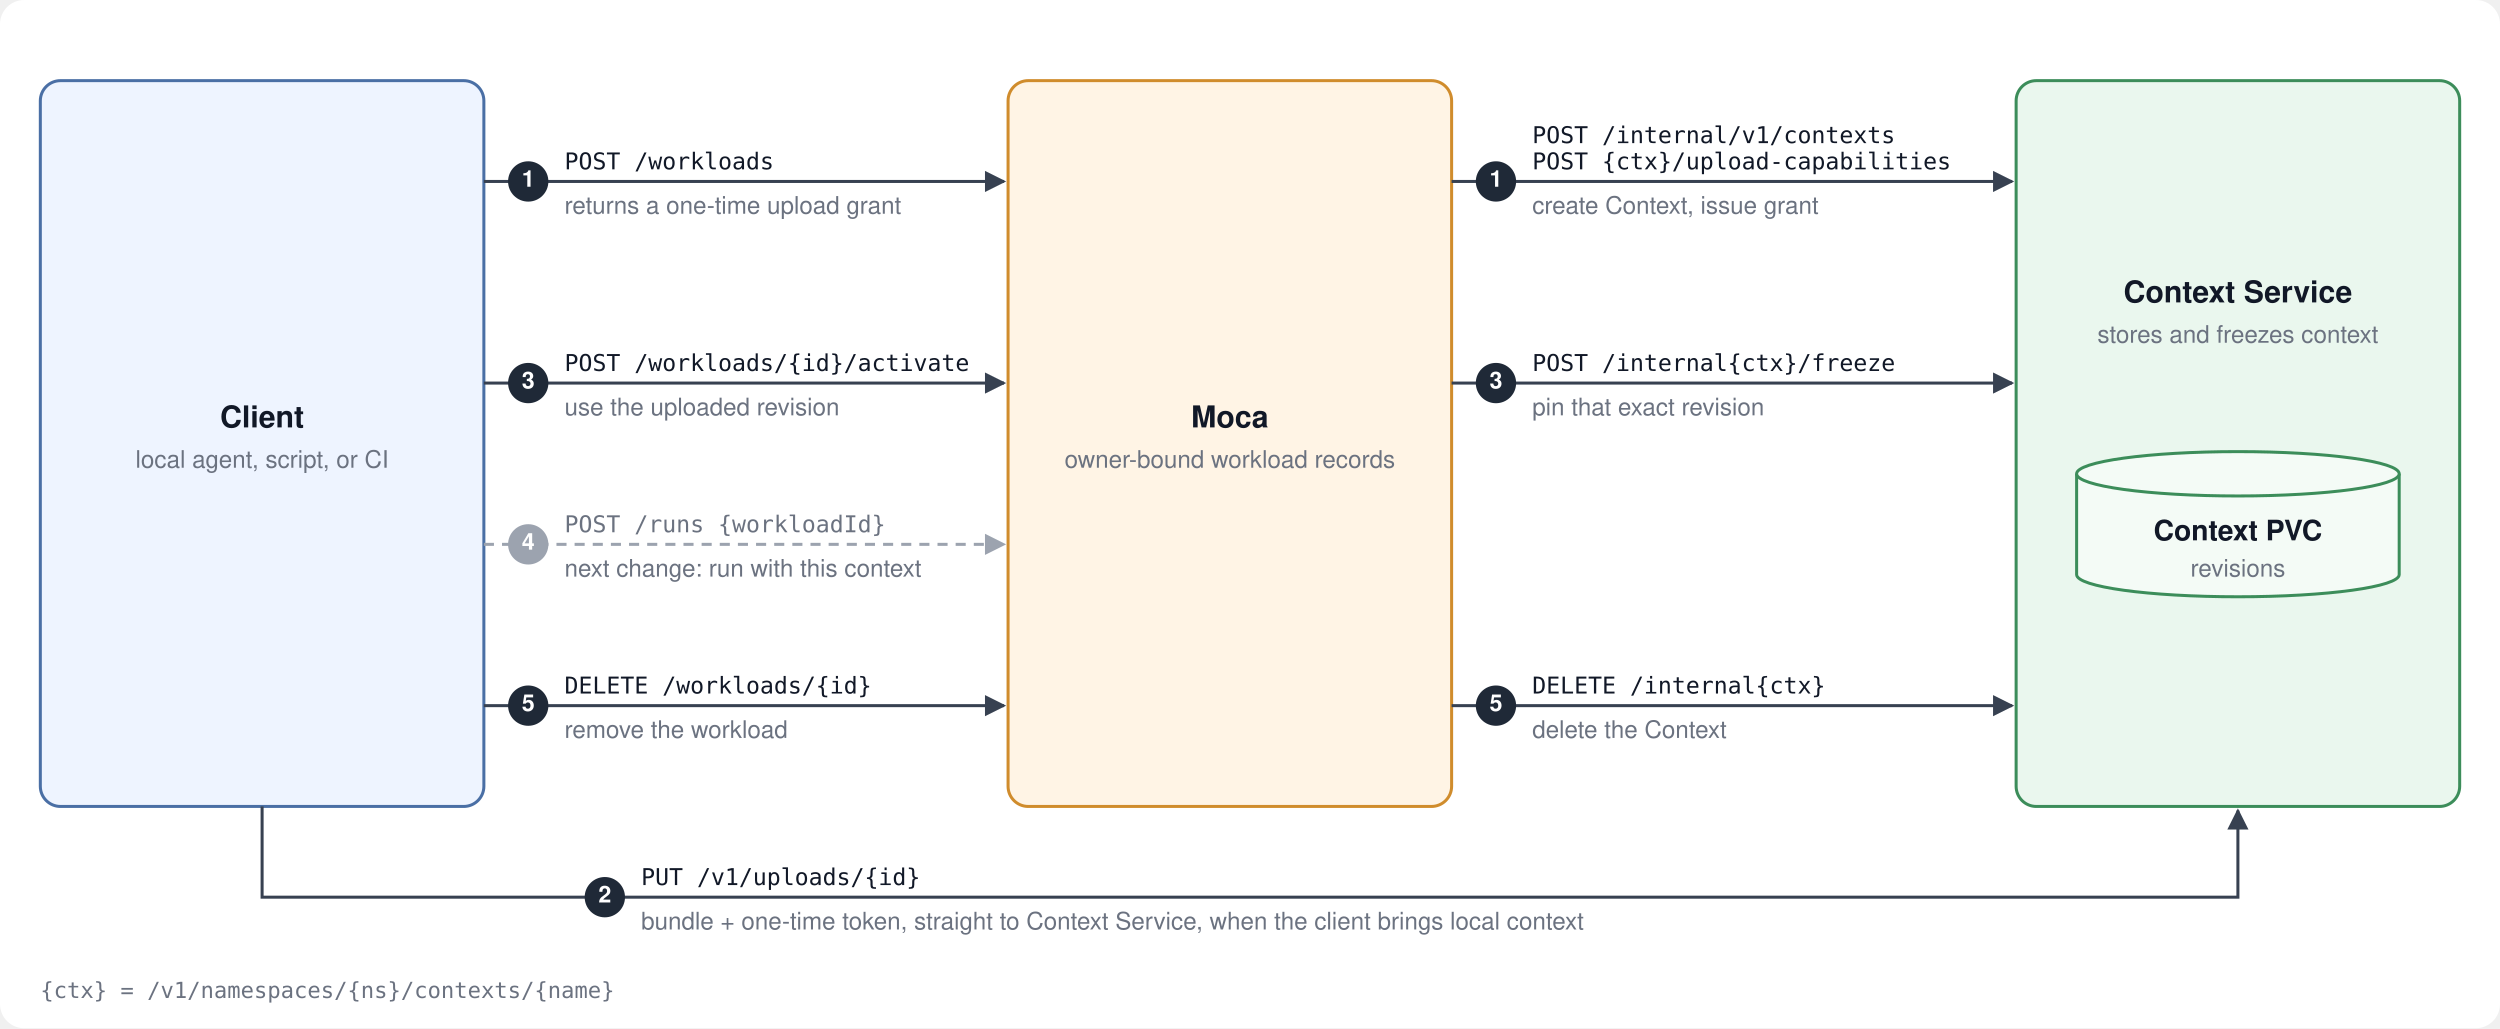
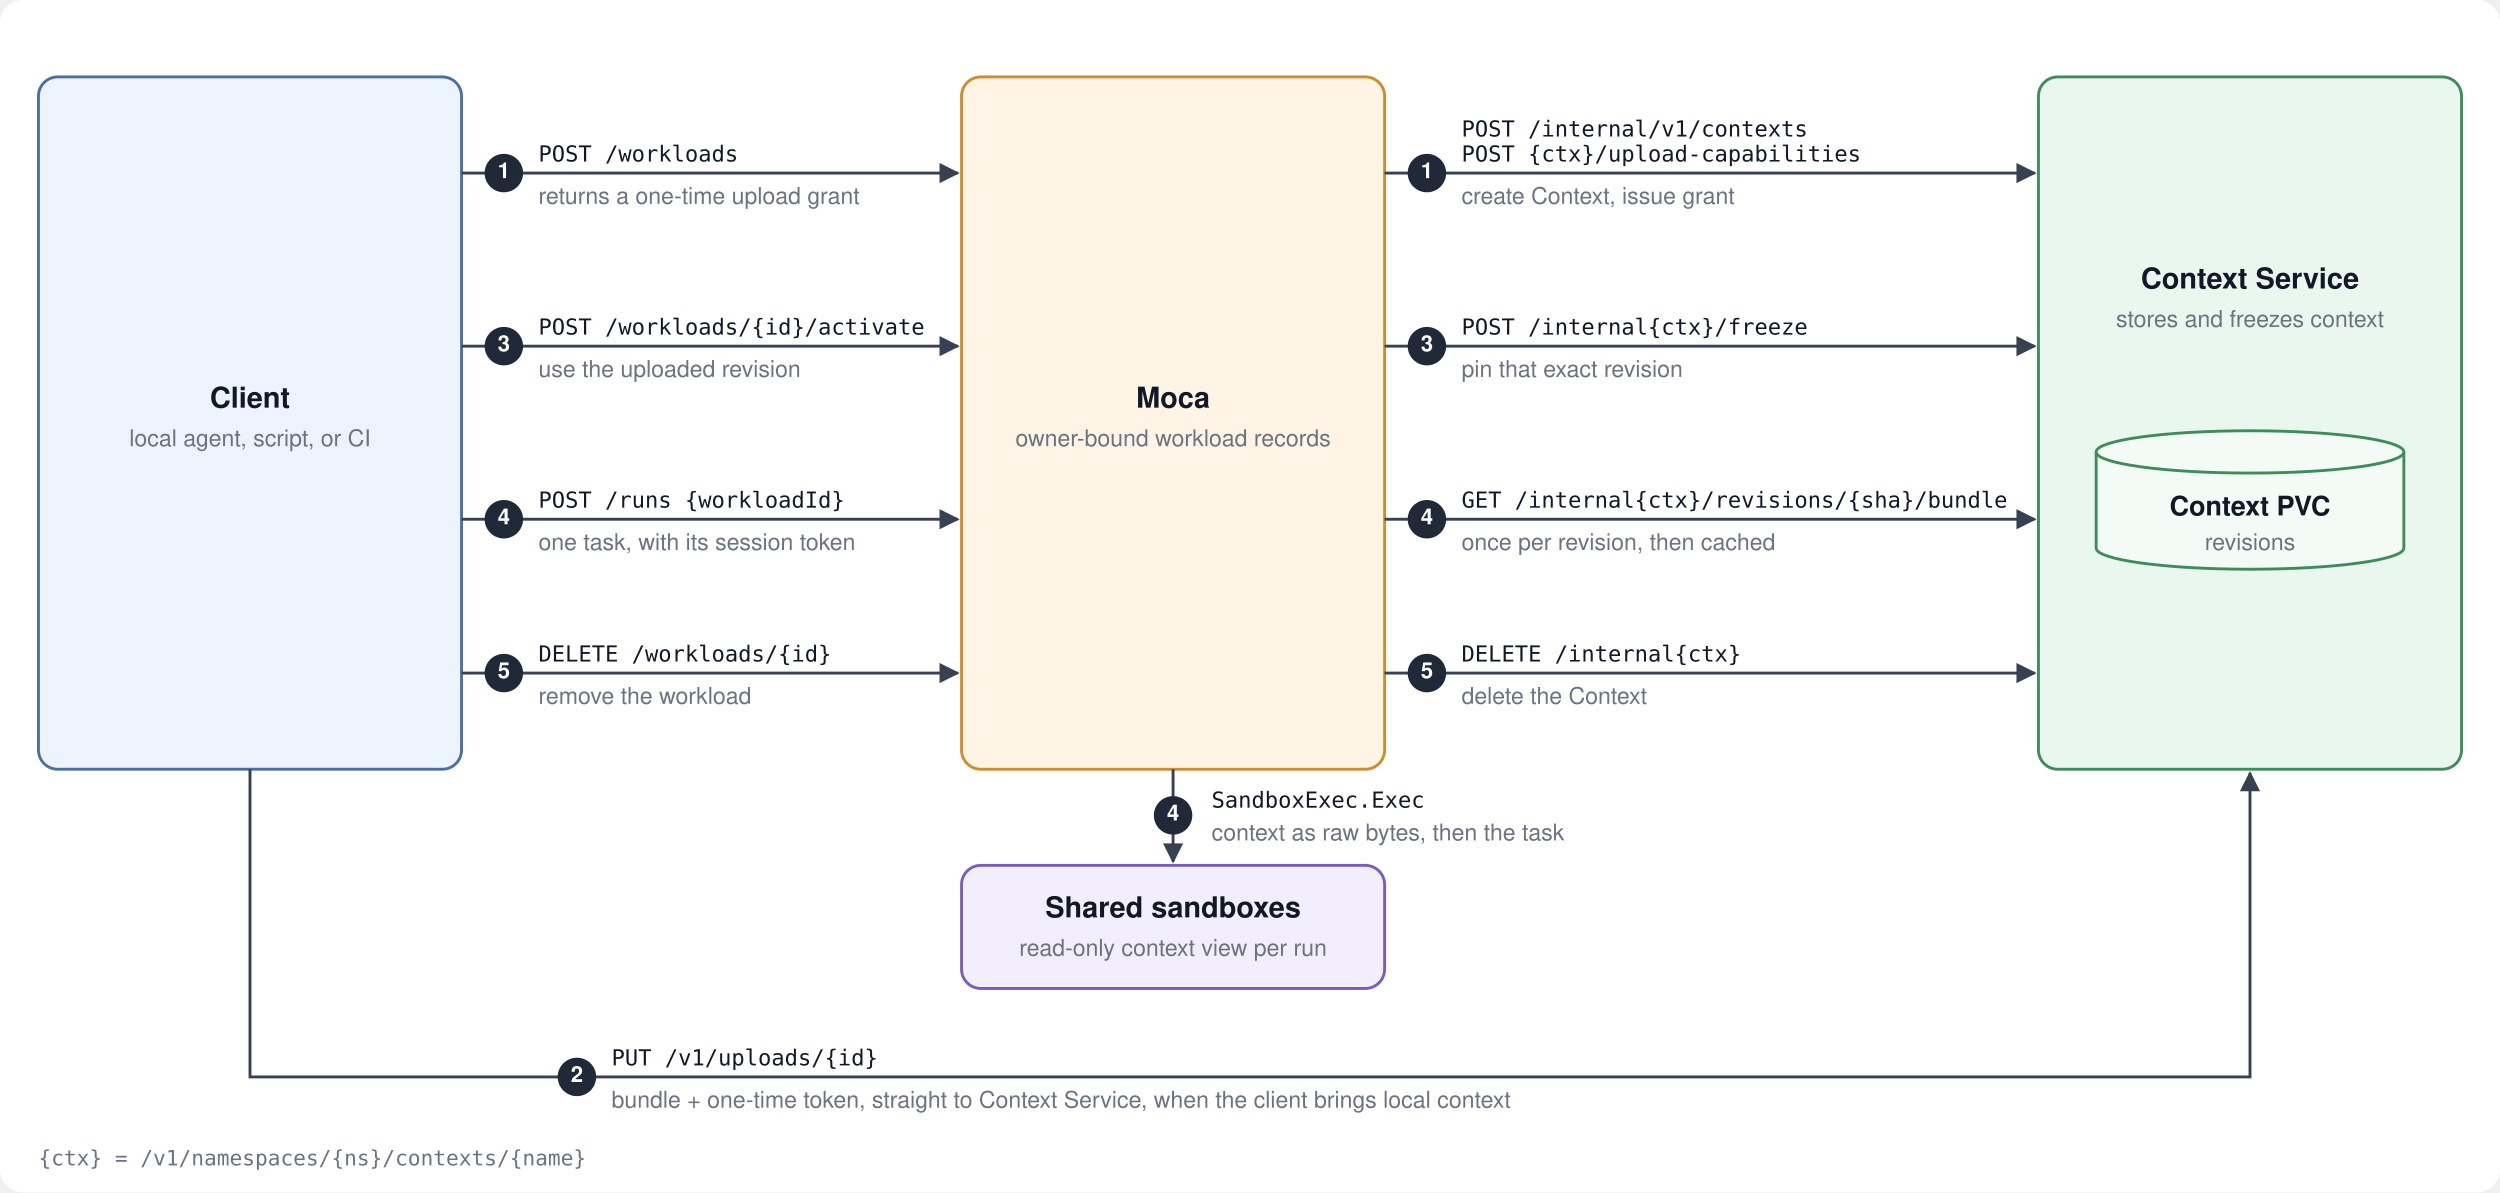
- <svg xmlns="http://www.w3.org/2000/svg" width="1240" height="510" viewBox="0 0 1240 510" role="img" aria-labelledby="title desc" font-family="-apple-system, 'Segoe UI', Helvetica, Arial, sans-serif">
+ <svg xmlns="http://www.w3.org/2000/svg" width="1300" height="620" viewBox="0 0 1300 620" role="img" aria-labelledby="title desc" font-family="-apple-system, 'Segoe UI', Helvetica, Arial, sans-serif">
  <defs>
    <marker id="arrow" viewBox="0 0 10 10" refX="9" refY="5" markerWidth="7" markerHeight="7" orient="auto">
      <path d="M0,0 L10,5 L0,10 z" fill="#374151" />
-     </marker>
-     <marker id="arrow-later" viewBox="0 0 10 10" refX="9" refY="5" markerWidth="7" markerHeight="7" orient="auto">
-       <path d="M0,0 L10,5 L0,10 z" fill="#9ca3af" />
    </marker>
  </defs>
  <style>
    .box { stroke-width: 1.5; }
    .title { font-size: 15px; font-weight: 600; fill: #111827; }
    .sub { font-size: 12px; fill: #6b7280; }
    .api { font-family: ui-monospace, SFMono-Regular, Menlo, Consolas, monospace; font-size: 11.5px; fill: #111827; }
    .line { stroke: #374151; stroke-width: 1.5; fill: none; marker-end: url(#arrow); }
    .step circle { fill: #1f2937; }
    .step text { font-size: 11.5px; font-weight: 700; fill: #ffffff; text-anchor: middle; dominant-baseline: central; }
  </style>
-   <rect width="1240" height="510" rx="12" fill="#ffffff" />
+   <rect width="1300" height="620" rx="12" fill="#ffffff" />
  <rect class="box" x="20" y="40" width="220" height="360" rx="10" fill="#eef4ff" stroke="#4a6fa5" />
  <text class="title" x="130" y="212" text-anchor="middle">Client</text>
  <text class="sub" x="130" y="232" text-anchor="middle">local agent, script, or CI</text>
  <rect class="box" x="500" y="40" width="220" height="360" rx="10" fill="#fff4e5" stroke="#d08c2c" />
  <text class="title" x="610" y="212" text-anchor="middle">Moca</text>
  <text class="sub" x="610" y="232" text-anchor="middle">owner-bound workload records</text>
-   <rect class="box" x="1000" y="40" width="220" height="360" rx="10" fill="#eaf7ee" stroke="#3c8d5a" />
-   <text class="title" x="1110" y="150" text-anchor="middle">Context Service</text>
-   <text class="sub" x="1110" y="170" text-anchor="middle">stores and freezes context</text>
-   <path class="box" d="M1030,235 v50 a80,11 0 0,0 160,0 v-50" fill="#f4fbf6" stroke="#3c8d5a" />
-   <ellipse class="box" cx="1110" cy="235" rx="80" ry="11" fill="#f4fbf6" stroke="#3c8d5a" />
-   <text class="title" x="1110" y="268" text-anchor="middle" style="font-size: 14px;">Context PVC</text>
-   <text class="sub" x="1110" y="286" text-anchor="middle">revisions</text>
+   <rect class="box" x="500" y="450" width="220" height="64" rx="10" fill="#f3eefc" stroke="#7a5cc0" />
+   <text class="title" x="610" y="477" text-anchor="middle">Shared sandboxes</text>
+   <text class="sub" x="610" y="497" text-anchor="middle">read-only context view per run</text>
+   <rect class="box" x="1060" y="40" width="220" height="360" rx="10" fill="#eaf7ee" stroke="#3c8d5a" />
+   <text class="title" x="1170" y="150" text-anchor="middle">Context Service</text>
+   <text class="sub" x="1170" y="170" text-anchor="middle">stores and freezes context</text>
+   <path class="box" d="M1090,235 v50 a80,11 0 0,0 160,0 v-50" fill="#f4fbf6" stroke="#3c8d5a" />
+   <ellipse class="box" cx="1170" cy="235" rx="80" ry="11" fill="#f4fbf6" stroke="#3c8d5a" />
+   <text class="title" x="1170" y="268" text-anchor="middle" style="font-size: 14px;">Context PVC</text>
+   <text class="sub" x="1170" y="286" text-anchor="middle">revisions</text>
  <line class="line" x1="240" y1="90" x2="498" y2="90" />
  <g class="step">
    <circle cx="262" cy="90" r="10" />
    <text x="262" y="90">1</text>
  </g>
  <text class="api" x="280" y="84">POST /workloads</text>
  <text class="sub" x="280" y="106">returns a one-time upload grant</text>
-   <line class="line" x1="720" y1="90" x2="998" y2="90" />
+   <line class="line" x1="720" y1="90" x2="1058" y2="90" />
  <g class="step">
    <circle cx="742" cy="90" r="10" />
    <text x="742" y="90">1</text>
  </g>
  <text class="api" x="760" y="71">POST /internal/v1/contexts</text>
  <text class="api" x="760" y="84">POST {ctx}/upload-capabilities</text>
  <text class="sub" x="760" y="106">create Context, issue grant</text>
-   <line class="line" x1="240" y1="190" x2="498" y2="190" />
+   <line class="line" x1="240" y1="180" x2="498" y2="180" />
  <g class="step">
-     <circle cx="262" cy="190" r="10" />
-     <text x="262" y="190">3</text>
+     <circle cx="262" cy="180" r="10" />
+     <text x="262" y="180">3</text>
  </g>
-   <text class="api" x="280" y="184">POST /workloads/{id}/activate</text>
-   <text class="sub" x="280" y="206">use the uploaded revision</text>
-   <line class="line" x1="720" y1="190" x2="998" y2="190" />
+   <text class="api" x="280" y="174">POST /workloads/{id}/activate</text>
+   <text class="sub" x="280" y="196">use the uploaded revision</text>
+   <line class="line" x1="720" y1="180" x2="1058" y2="180" />
  <g class="step">
-     <circle cx="742" cy="190" r="10" />
-     <text x="742" y="190">3</text>
+     <circle cx="742" cy="180" r="10" />
+     <text x="742" y="180">3</text>
  </g>
-   <text class="api" x="760" y="184">POST /internal{ctx}/freeze</text>
-   <text class="sub" x="760" y="206">pin that exact revision</text>
-   <line x1="240" y1="270" x2="498" y2="270" style="stroke: #9ca3af; stroke-width: 1.5; stroke-dasharray: 5 4; fill: none; marker-end: url(#arrow-later);" />
+   <text class="api" x="760" y="174">POST /internal{ctx}/freeze</text>
+   <text class="sub" x="760" y="196">pin that exact revision</text>
+   <line class="line" x1="240" y1="270" x2="498" y2="270" />
  <g class="step">
-     <circle cx="262" cy="270" r="10" style="fill: #9ca3af;" />
+     <circle cx="262" cy="270" r="10" />
    <text x="262" y="270">4</text>
  </g>
-   <text class="api" x="280" y="264" style="fill: #6b7280;">POST /runs {workloadId}</text>
-   <text class="sub" x="280" y="286">next change: run with this context</text>
+   <text class="api" x="280" y="264">POST /runs {workloadId}</text>
+   <text class="sub" x="280" y="286">one task, with its session token</text>
+   <line class="line" x1="720" y1="270" x2="1058" y2="270" />
+   <g class="step">
+     <circle cx="742" cy="270" r="10" />
+     <text x="742" y="270">4</text>
+   </g>
+   <text class="api" x="760" y="264">GET /internal{ctx}/revisions/{sha}/bundle</text>
+   <text class="sub" x="760" y="286">once per revision, then cached</text>
+   <line class="line" x1="610" y1="400" x2="610" y2="448" />
+   <g class="step">
+     <circle cx="610" cy="424" r="10" />
+     <text x="610" y="424">4</text>
+   </g>
+   <text class="api" x="630" y="420">SandboxExec.Exec</text>
+   <text class="sub" x="630" y="437">context as raw bytes, then the task</text>
  <line class="line" x1="240" y1="350" x2="498" y2="350" />
  <g class="step">
    <circle cx="262" cy="350" r="10" />
    <text x="262" y="350">5</text>
  </g>
  <text class="api" x="280" y="344">DELETE /workloads/{id}</text>
  <text class="sub" x="280" y="366">remove the workload</text>
-   <line class="line" x1="720" y1="350" x2="998" y2="350" />
+   <line class="line" x1="720" y1="350" x2="1058" y2="350" />
  <g class="step">
    <circle cx="742" cy="350" r="10" />
    <text x="742" y="350">5</text>
  </g>
  <text class="api" x="760" y="344">DELETE /internal{ctx}</text>
  <text class="sub" x="760" y="366">delete the Context</text>
-   <path class="line" d="M130,400 V445 H1110 V402" />
+   <path class="line" d="M130,400 V560 H1170 V402" />
  <g class="step">
-     <circle cx="300" cy="445" r="10" />
-     <text x="300" y="445">2</text>
+     <circle cx="300" cy="560" r="10" />
+     <text x="300" y="560">2</text>
  </g>
-   <text class="api" x="318" y="439">PUT /v1/uploads/{id}</text>
-   <text class="sub" x="318" y="461">bundle + one-time token, straight to Context Service, when the client brings local context</text>
-   <text class="api" x="20" y="495" style="fill: #6b7280; font-size: 11px;">{ctx} = /v1/namespaces/{ns}/contexts/{name}</text>
+   <text class="api" x="318" y="554">PUT /v1/uploads/{id}</text>
+   <text class="sub" x="318" y="576">bundle + one-time token, straight to Context Service, when the client brings local context</text>
+   <text class="api" x="20" y="606" style="fill: #6b7280; font-size: 11px;">{ctx} = /v1/namespaces/{ns}/contexts/{name}</text>
</svg>
